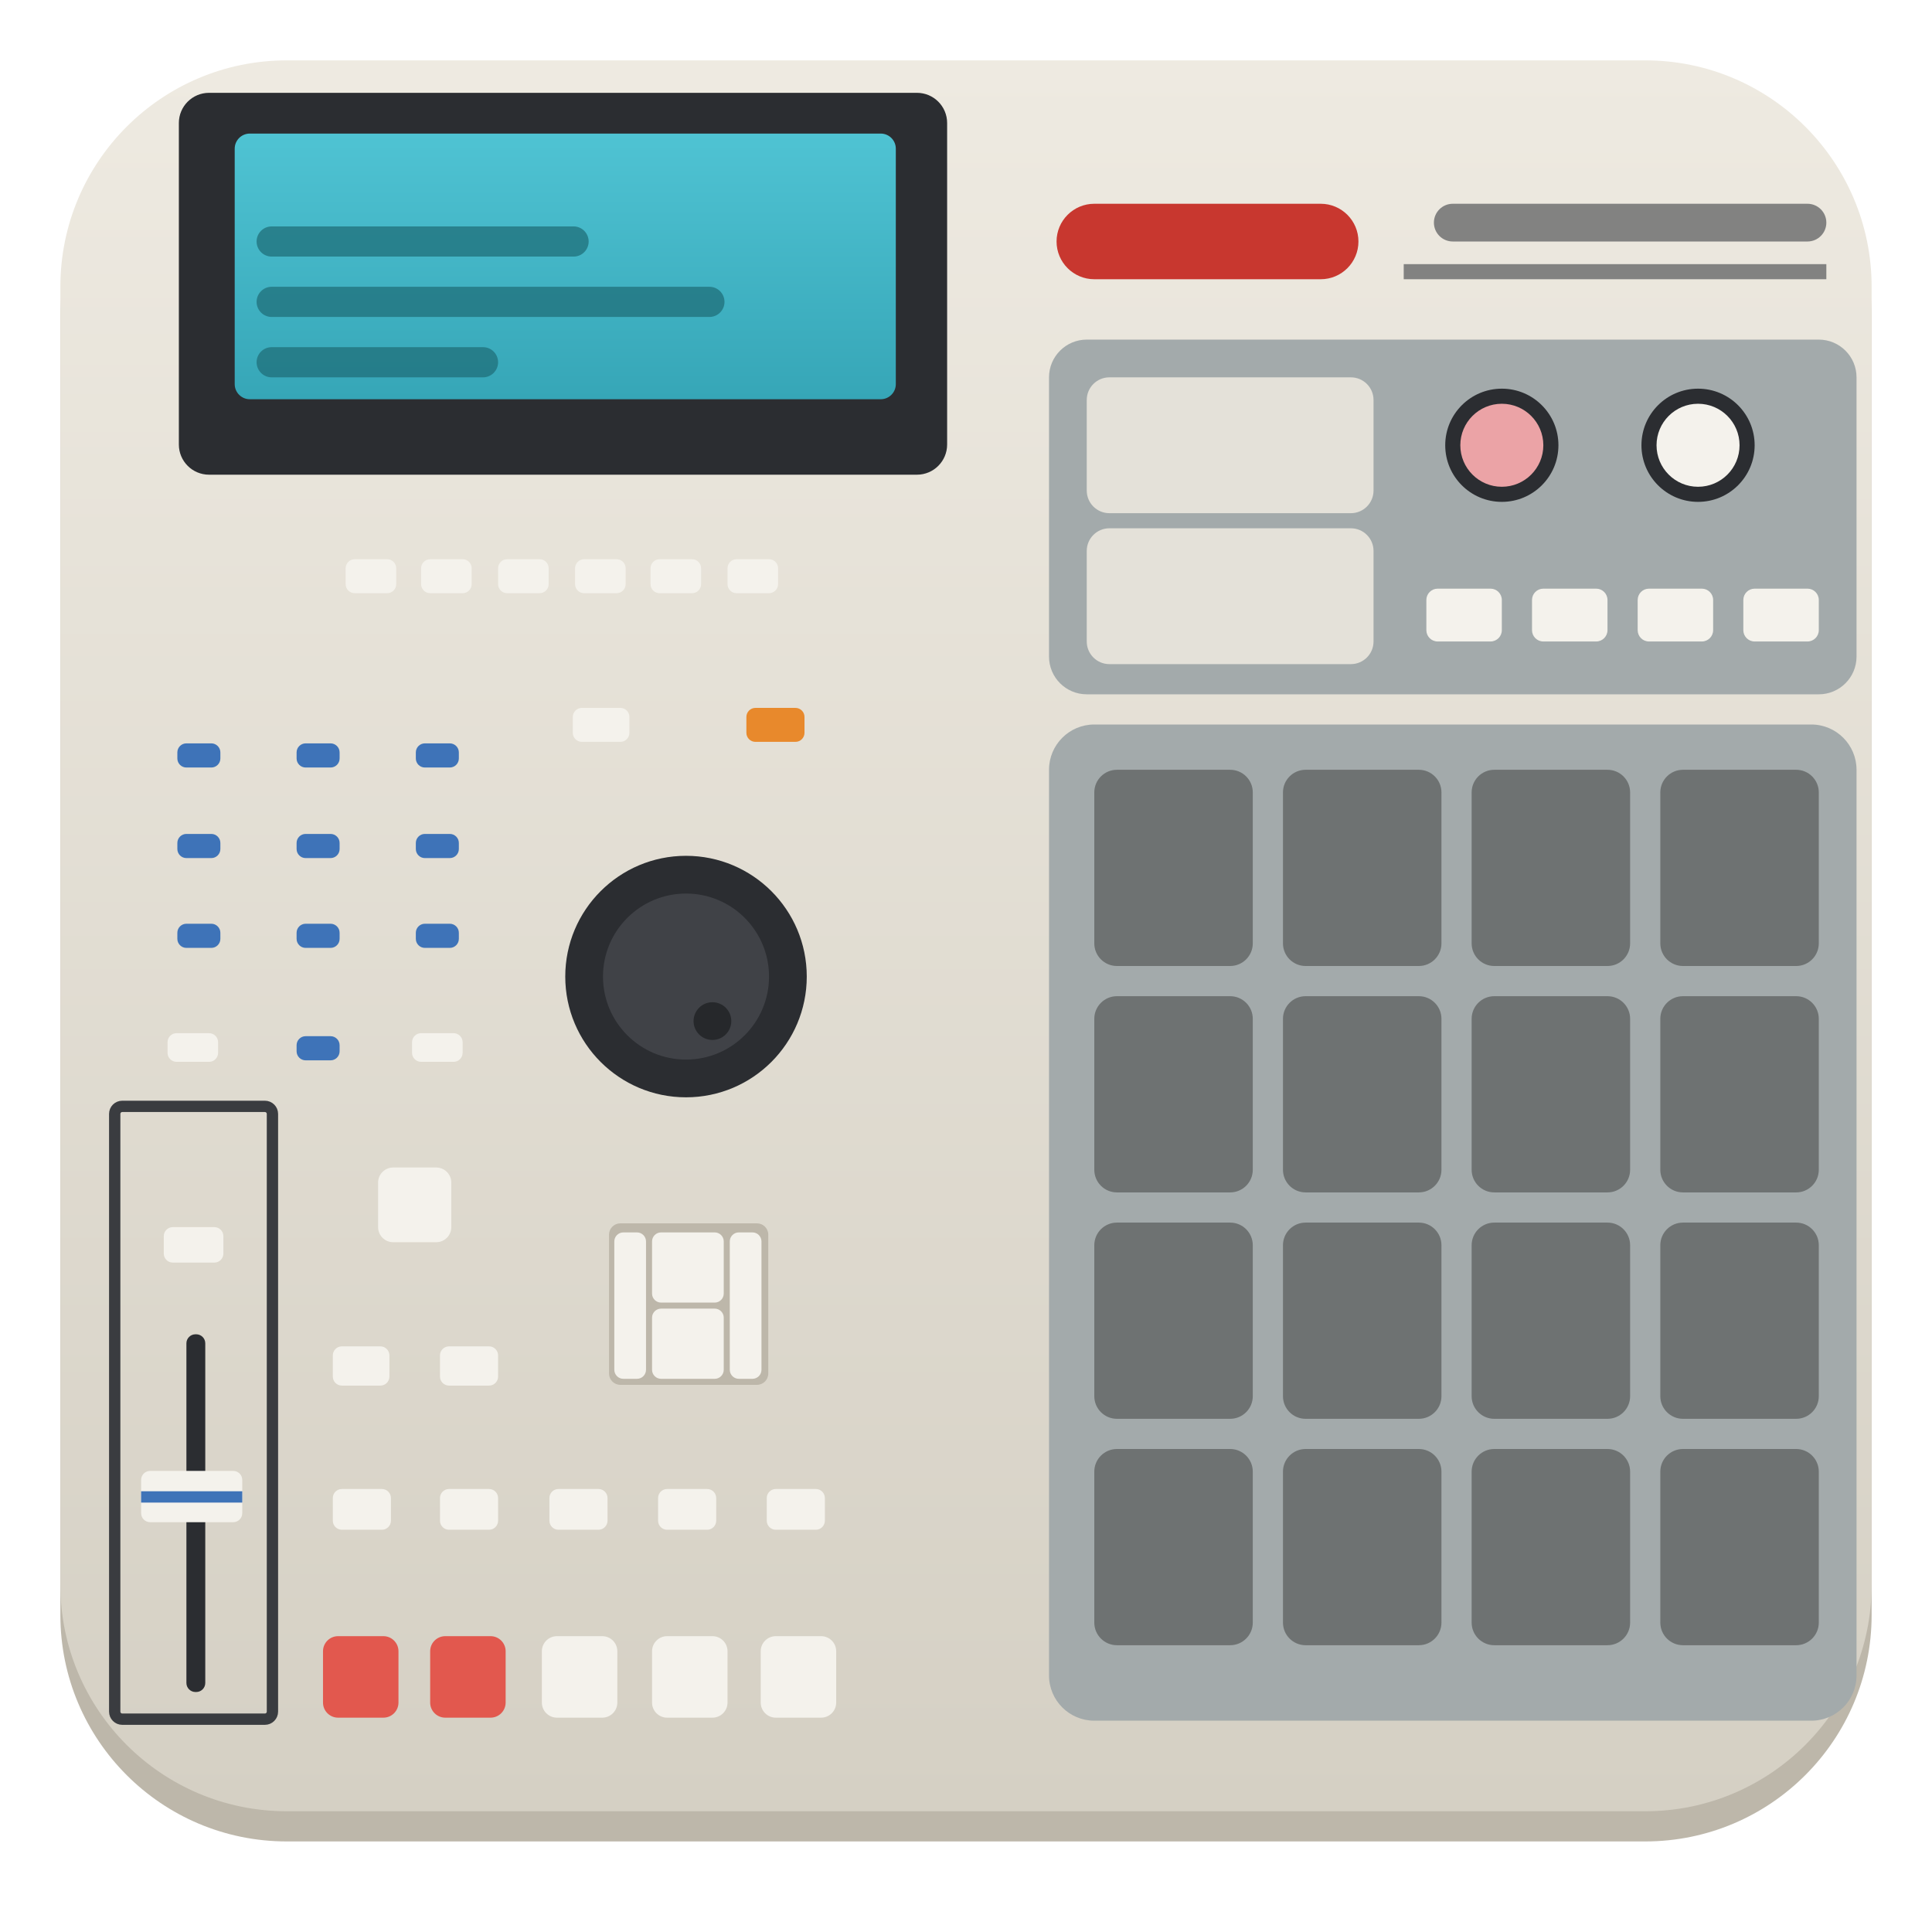
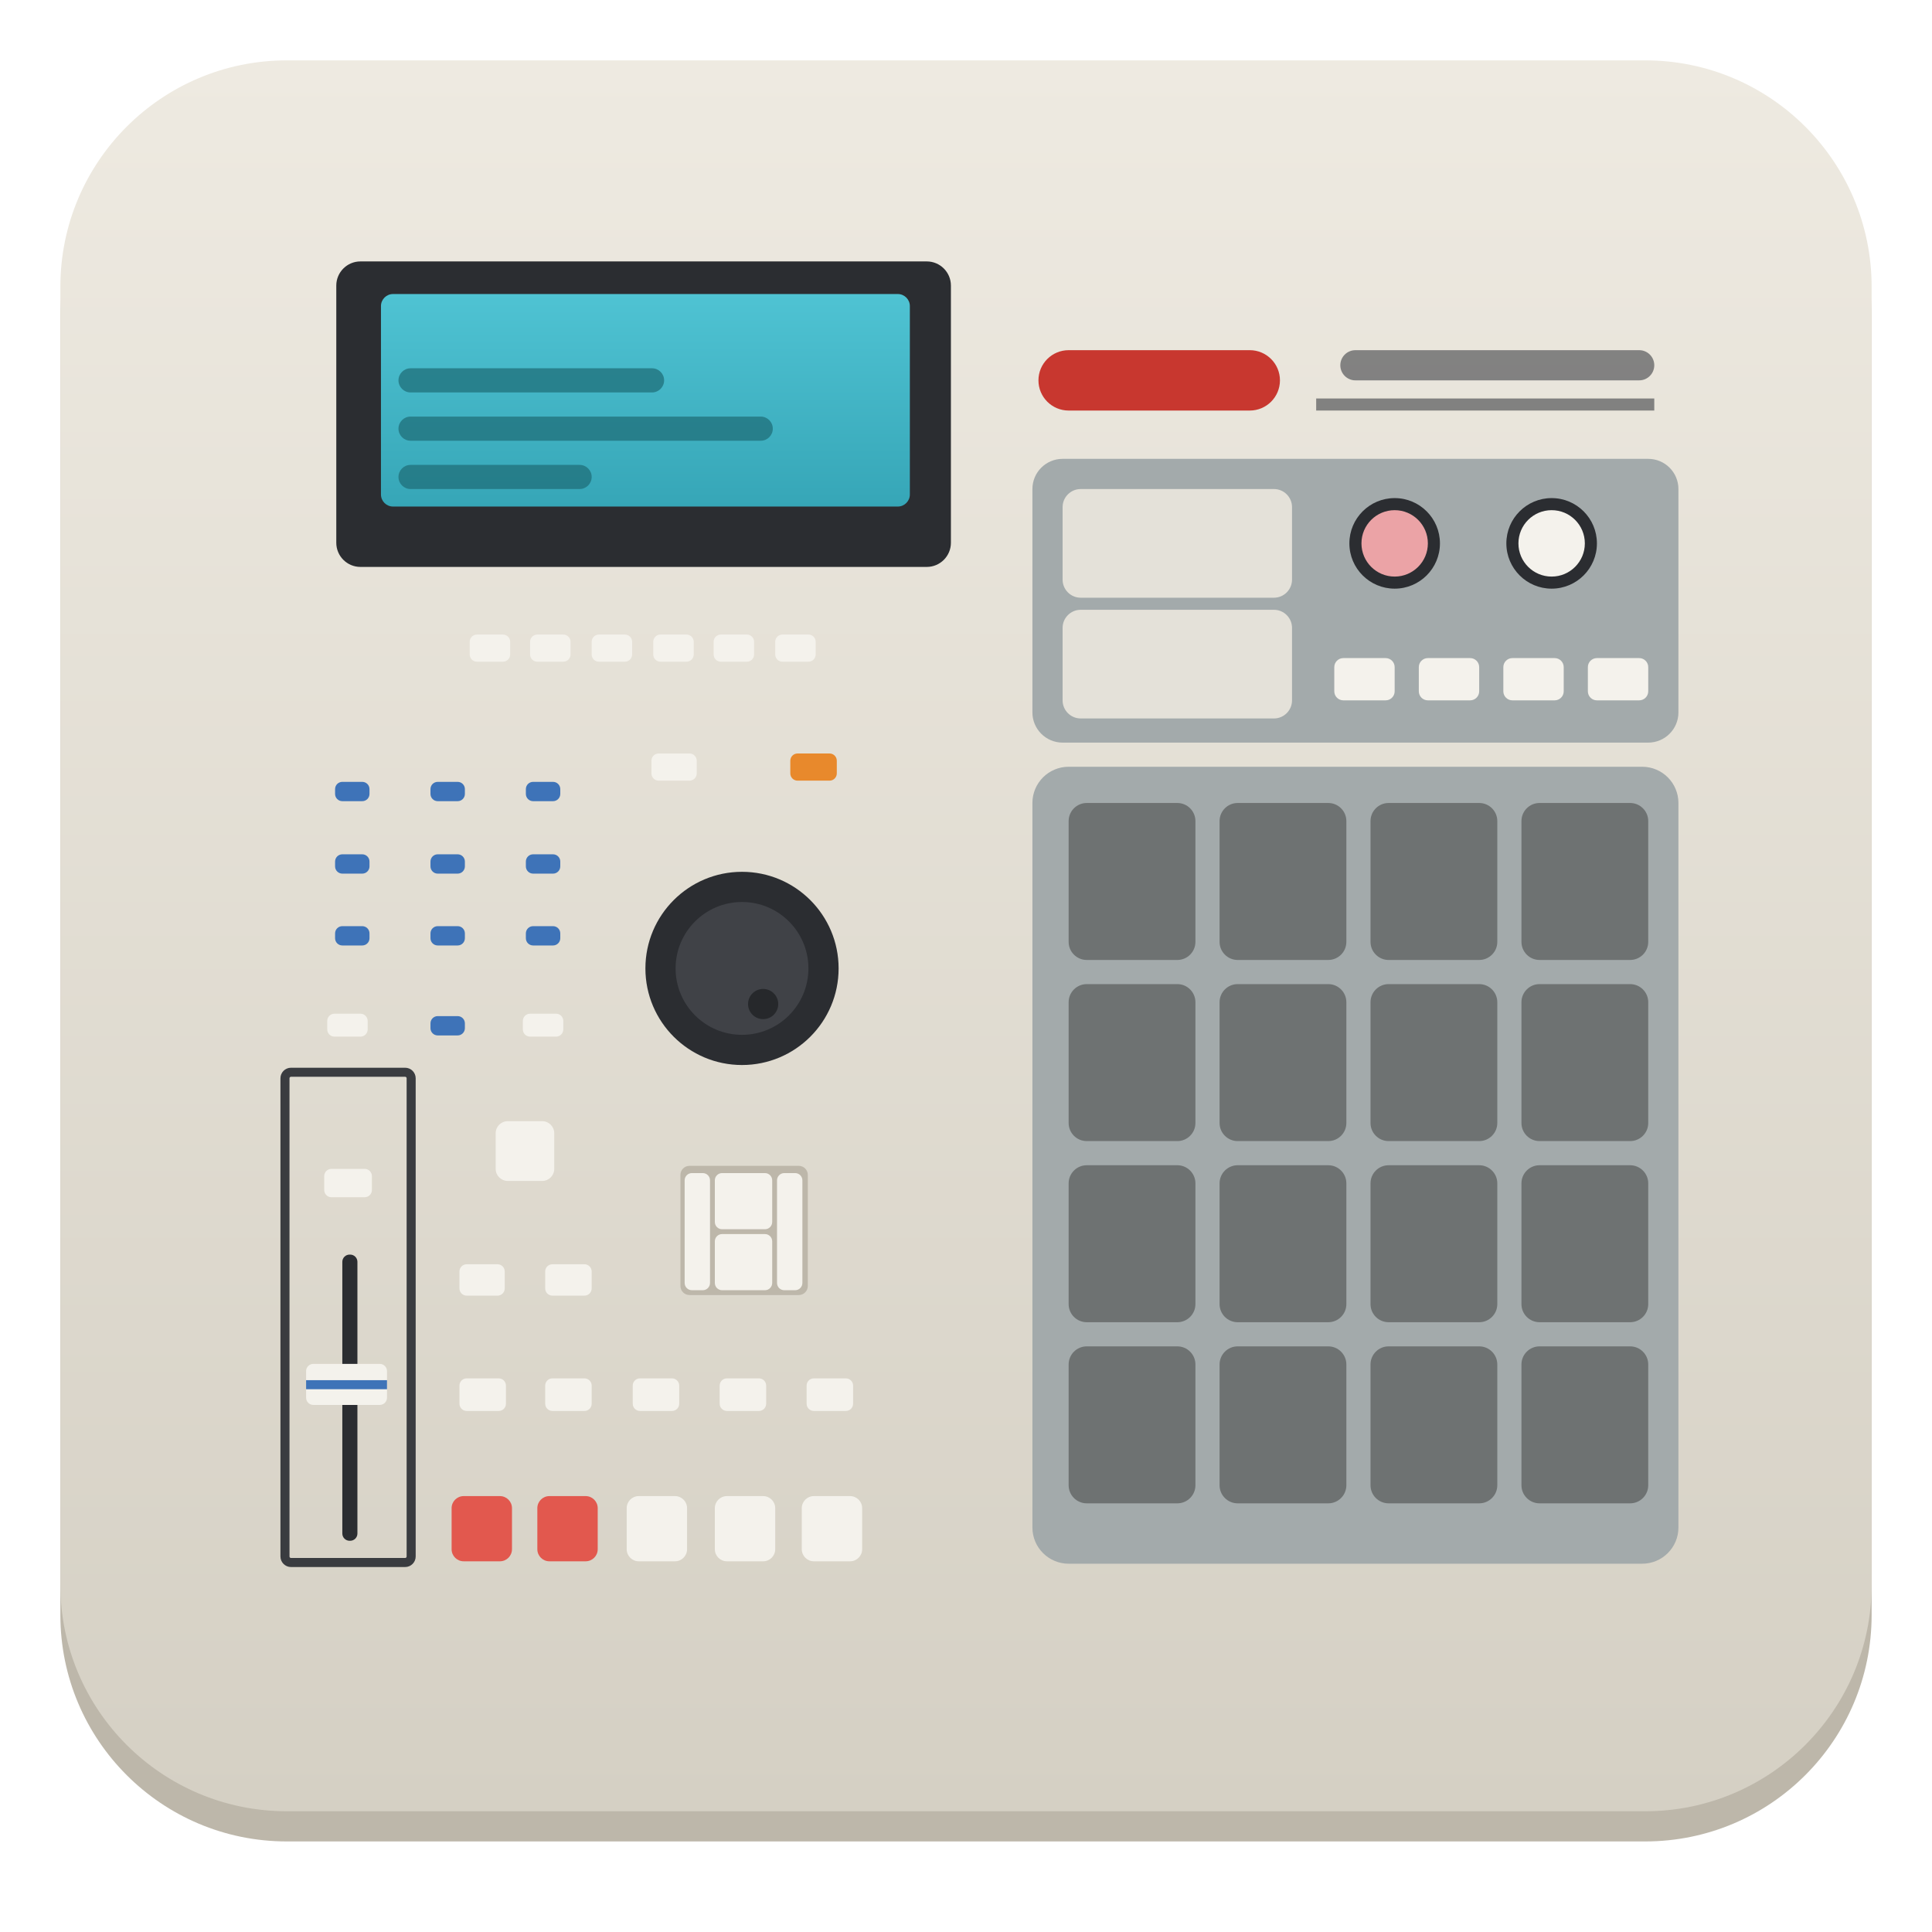
<svg xmlns="http://www.w3.org/2000/svg" viewBox="0 0 256 256" width="256" height="256">
  <defs>
    <linearGradient id="body" x1="0" y1="0" x2="0" y2="1">
      <stop offset="0" stop-color="#EEEAE1" />
      <stop offset="1" stop-color="#D5D0C4" />
    </linearGradient>
    <linearGradient id="lcd" x1="0" y1="0" x2="0" y2="1">
      <stop offset="0" stop-color="#4FC3D3" />
      <stop offset="1" stop-color="#36A6B7" />
    </linearGradient>
  </defs>
  <rect x="8" y="12" width="240" height="232" rx="30" fill="#BDB7AA" />
  <rect x="8" y="8" width="240" height="232" rx="30" fill="url(#body)" />
-   <rect x="23.7" y="12.3" width="101.8" height="50.6" rx="4" fill="#2B2D31" />
-   <rect x="31.1" y="17.7" width="87.6" height="35.2" rx="2" fill="url(#lcd)" />
-   <rect x="34" y="30" width="44" height="4" rx="2" fill="#1F6F7A" opacity="0.75" />
-   <rect x="34" y="38" width="62" height="4" rx="2" fill="#1F6F7A" opacity="0.75" />
-   <rect x="34" y="46" width="32" height="4" rx="2" fill="#1F6F7A" opacity="0.75" />
-   <rect x="140" y="27" width="40" height="10" rx="5" fill="#C8372F" />
-   <rect x="190" y="27" width="52" height="5" rx="2.5" fill="#55575A" opacity="0.7" />
-   <rect x="186" y="35" width="56" height="2" fill="#55575A" opacity="0.7" />
-   <rect x="139" y="45" width="107" height="47" rx="5" fill="#A3AAAB" />
-   <rect x="144" y="50" width="38" height="18" rx="3" fill="#E4E1D9" />
-   <rect x="144" y="70" width="38" height="18" rx="3" fill="#E4E1D9" />
-   <circle cx="199" cy="59" r="7.5" fill="#2B2D31" />
-   <circle cx="199" cy="59" r="5.5" fill="#EBA3A6" />
-   <circle cx="225" cy="59" r="7.5" fill="#2B2D31" />
-   <circle cx="225" cy="59" r="5.5" fill="#F4F2EC" />
-   <rect x="189" y="78" width="10" height="7" rx="1.5" fill="#F4F2EC" />
-   <rect x="203" y="78" width="10" height="7" rx="1.5" fill="#F4F2EC" />
-   <rect x="217" y="78" width="10" height="7" rx="1.5" fill="#F4F2EC" />
-   <rect x="231" y="78" width="10" height="7" rx="1.5" fill="#F4F2EC" />
-   <circle cx="90.9" cy="129.4" r="16" fill="#2B2D31" />
-   <circle cx="90.9" cy="129.4" r="11" fill="#404247" />
-   <circle cx="94.4" cy="135.3" r="2.5" fill="#26282B" />
-   <rect x="15.2" y="146.6" width="20.9" height="81.2" rx="1" fill="none" stroke="#3A3C40" stroke-width="1.5" />
-   <rect x="24.7" y="176.8" width="2.5" height="47.4" rx="1.2" fill="#2B2D31" />
-   <rect x="18.7" y="194.9" width="13.4" height="6.8" rx="1.2" fill="#F4F2EC" />
-   <rect x="18.7" y="197.6" width="13.4" height="1.5" fill="#3E73B8" />
-   <rect x="45.8" y="74.1" width="6.7" height="4.5" rx="1.2" fill="#F4F2EC" />
-   <rect x="55.8" y="74.1" width="6.7" height="4.5" rx="1.2" fill="#F4F2EC" />
-   <rect x="66.0" y="74.1" width="6.7" height="4.5" rx="1.2" fill="#F4F2EC" />
-   <rect x="76.2" y="74.1" width="6.7" height="4.5" rx="1.2" fill="#F4F2EC" />
-   <rect x="86.2" y="74.1" width="6.7" height="4.5" rx="1.2" fill="#F4F2EC" />
-   <rect x="96.4" y="74.1" width="6.7" height="4.5" rx="1.2" fill="#F4F2EC" />
-   <rect x="75.9" y="93.8" width="7.5" height="4.5" rx="1.2" fill="#F4F2EC" />
-   <rect x="98.9" y="93.8" width="7.7" height="4.5" rx="1.2" fill="#E8892C" />
-   <rect x="23.5" y="98.5" width="5.7" height="3.2" rx="1.2" fill="#3E73B8" />
-   <rect x="39.3" y="98.5" width="5.7" height="3.2" rx="1.2" fill="#3E73B8" />
-   <rect x="55.1" y="98.5" width="5.7" height="3.2" rx="1.2" fill="#3E73B8" />
-   <rect x="23.5" y="110.5" width="5.7" height="3.2" rx="1.2" fill="#3E73B8" />
-   <rect x="39.3" y="110.5" width="5.7" height="3.2" rx="1.2" fill="#3E73B8" />
-   <rect x="55.1" y="110.5" width="5.7" height="3.2" rx="1.2" fill="#3E73B8" />
-   <rect x="23.5" y="122.4" width="5.7" height="3.2" rx="1.2" fill="#3E73B8" />
-   <rect x="39.3" y="122.4" width="5.7" height="3.2" rx="1.2" fill="#3E73B8" />
-   <rect x="55.1" y="122.4" width="5.7" height="3.2" rx="1.2" fill="#3E73B8" />
-   <rect x="22.2" y="136.9" width="6.7" height="3.8" rx="1.2" fill="#F4F2EC" />
-   <rect x="39.3" y="137.3" width="5.7" height="3.2" rx="1.2" fill="#3E73B8" />
-   <rect x="54.6" y="136.9" width="6.7" height="3.8" rx="1.2" fill="#F4F2EC" />
-   <rect x="50.1" y="154.7" width="9.7" height="9.9" rx="2" fill="#F4F2EC" />
-   <rect x="44.1" y="178.4" width="7.5" height="5.2" rx="1.2" fill="#F4F2EC" />
-   <rect x="58.3" y="178.4" width="7.7" height="5.2" rx="1.2" fill="#F4F2EC" />
-   <rect x="44.1" y="197.3" width="7.7" height="5.4" rx="1.2" fill="#F4F2EC" />
-   <rect x="58.3" y="197.3" width="7.7" height="5.4" rx="1.2" fill="#F4F2EC" />
-   <rect x="72.8" y="197.3" width="7.7" height="5.4" rx="1.2" fill="#F4F2EC" />
-   <rect x="87.2" y="197.3" width="7.7" height="5.4" rx="1.2" fill="#F4F2EC" />
-   <rect x="101.6" y="197.3" width="7.7" height="5.4" rx="1.2" fill="#F4F2EC" />
-   <rect x="80.7" y="162.1" width="21.1" height="21.4" rx="1.5" fill="#BDB7AA" />
-   <rect x="81.4" y="163.3" width="4.2" height="19.4" rx="1.2" fill="#F4F2EC" />
-   <rect x="86.4" y="163.3" width="9.5" height="9.3" rx="1.2" fill="#F4F2EC" />
-   <rect x="86.4" y="173.4" width="9.5" height="9.3" rx="1.2" fill="#F4F2EC" />
-   <rect x="96.7" y="163.3" width="4.2" height="19.4" rx="1.2" fill="#F4F2EC" />
-   <rect x="21.7" y="162.6" width="7.9" height="4.7" rx="1.2" fill="#F4F2EC" />
-   <rect x="42.8" y="216.8" width="10.0" height="10.8" rx="2" fill="#E2584E" />
-   <rect x="57.0" y="216.8" width="10.0" height="10.8" rx="2" fill="#E2584E" />
-   <rect x="71.8" y="216.8" width="10.0" height="10.8" rx="2" fill="#F4F2EC" />
-   <rect x="86.4" y="216.8" width="10.0" height="10.8" rx="2" fill="#F4F2EC" />
-   <rect x="100.8" y="216.8" width="10.0" height="10.8" rx="2" fill="#F4F2EC" />
-   <rect x="139" y="96" width="107" height="132" rx="6" fill="#A3AAAB" />
-   <g fill="#6E7272">
-     <rect x="145" y="102" width="21" height="26" rx="3" />
-     <rect x="170" y="102" width="21" height="26" rx="3" />
-     <rect x="195" y="102" width="21" height="26" rx="3" />
-     <rect x="220" y="102" width="21" height="26" rx="3" />
-     <rect x="145" y="132" width="21" height="26" rx="3" />
-     <rect x="170" y="132" width="21" height="26" rx="3" />
-     <rect x="195" y="132" width="21" height="26" rx="3" />
-     <rect x="220" y="132" width="21" height="26" rx="3" />
-     <rect x="145" y="162" width="21" height="26" rx="3" />
-     <rect x="170" y="162" width="21" height="26" rx="3" />
-     <rect x="195" y="162" width="21" height="26" rx="3" />
-     <rect x="220" y="162" width="21" height="26" rx="3" />
-     <rect x="145" y="192" width="21" height="26" rx="3" />
-     <rect x="170" y="192" width="21" height="26" rx="3" />
-     <rect x="195" y="192" width="21" height="26" rx="3" />
-     <rect x="220" y="192" width="21" height="26" rx="3" />
+   <g transform="translate(128 124) scale(0.8) translate(-128 -124)">
+     <rect x="23.7" y="12.3" width="101.8" height="50.6" rx="4" fill="#2B2D31" />
+     <rect x="31.1" y="17.7" width="87.6" height="35.2" rx="2" fill="url(#lcd)" />
+     <rect x="34" y="30" width="44" height="4" rx="2" fill="#1F6F7A" opacity="0.75" />
+     <rect x="34" y="38" width="62" height="4" rx="2" fill="#1F6F7A" opacity="0.75" />
+     <rect x="34" y="46" width="32" height="4" rx="2" fill="#1F6F7A" opacity="0.75" />
+     <rect x="140" y="27" width="40" height="10" rx="5" fill="#C8372F" />
+     <rect x="190" y="27" width="52" height="5" rx="2.5" fill="#55575A" opacity="0.7" />
+     <rect x="186" y="35" width="56" height="2" fill="#55575A" opacity="0.7" />
+     <rect x="139" y="45" width="107" height="47" rx="5" fill="#A3AAAB" />
+     <rect x="144" y="50" width="38" height="18" rx="3" fill="#E4E1D9" />
+     <rect x="144" y="70" width="38" height="18" rx="3" fill="#E4E1D9" />
+     <circle cx="199" cy="59" r="7.5" fill="#2B2D31" />
+     <circle cx="199" cy="59" r="5.5" fill="#EBA3A6" />
+     <circle cx="225" cy="59" r="7.5" fill="#2B2D31" />
+     <circle cx="225" cy="59" r="5.5" fill="#F4F2EC" />
+     <rect x="189" y="78" width="10" height="7" rx="1.5" fill="#F4F2EC" />
+     <rect x="203" y="78" width="10" height="7" rx="1.5" fill="#F4F2EC" />
+     <rect x="217" y="78" width="10" height="7" rx="1.5" fill="#F4F2EC" />
+     <rect x="231" y="78" width="10" height="7" rx="1.5" fill="#F4F2EC" />
+     <circle cx="90.9" cy="129.4" r="16" fill="#2B2D31" />
+     <circle cx="90.9" cy="129.4" r="11" fill="#404247" />
+     <circle cx="94.4" cy="135.3" r="2.5" fill="#26282B" />
+     <rect x="15.2" y="146.6" width="20.9" height="81.2" rx="1" fill="none" stroke="#3A3C40" stroke-width="1.5" />
+     <rect x="24.7" y="176.8" width="2.5" height="47.4" rx="1.2" fill="#2B2D31" />
+     <rect x="18.7" y="194.9" width="13.4" height="6.8" rx="1.2" fill="#F4F2EC" />
+     <rect x="18.7" y="197.6" width="13.4" height="1.5" fill="#3E73B8" />
+     <rect x="45.8" y="74.1" width="6.7" height="4.5" rx="1.2" fill="#F4F2EC" />
+     <rect x="55.8" y="74.1" width="6.7" height="4.5" rx="1.2" fill="#F4F2EC" />
+     <rect x="66.0" y="74.1" width="6.7" height="4.5" rx="1.2" fill="#F4F2EC" />
+     <rect x="76.2" y="74.1" width="6.7" height="4.5" rx="1.2" fill="#F4F2EC" />
+     <rect x="86.2" y="74.1" width="6.7" height="4.5" rx="1.2" fill="#F4F2EC" />
+     <rect x="96.4" y="74.1" width="6.7" height="4.5" rx="1.2" fill="#F4F2EC" />
+     <rect x="75.9" y="93.8" width="7.5" height="4.5" rx="1.2" fill="#F4F2EC" />
+     <rect x="98.9" y="93.8" width="7.7" height="4.5" rx="1.2" fill="#E8892C" />
+     <rect x="23.5" y="98.5" width="5.7" height="3.2" rx="1.2" fill="#3E73B8" />
+     <rect x="39.3" y="98.5" width="5.7" height="3.2" rx="1.2" fill="#3E73B8" />
+     <rect x="55.1" y="98.5" width="5.7" height="3.2" rx="1.2" fill="#3E73B8" />
+     <rect x="23.5" y="110.5" width="5.7" height="3.2" rx="1.2" fill="#3E73B8" />
+     <rect x="39.3" y="110.5" width="5.7" height="3.2" rx="1.2" fill="#3E73B8" />
+     <rect x="55.1" y="110.5" width="5.7" height="3.2" rx="1.2" fill="#3E73B8" />
+     <rect x="23.5" y="122.4" width="5.7" height="3.2" rx="1.2" fill="#3E73B8" />
+     <rect x="39.3" y="122.4" width="5.7" height="3.2" rx="1.2" fill="#3E73B8" />
+     <rect x="55.1" y="122.4" width="5.7" height="3.2" rx="1.2" fill="#3E73B8" />
+     <rect x="22.2" y="136.9" width="6.7" height="3.8" rx="1.2" fill="#F4F2EC" />
+     <rect x="39.3" y="137.3" width="5.7" height="3.2" rx="1.2" fill="#3E73B8" />
+     <rect x="54.6" y="136.9" width="6.7" height="3.8" rx="1.2" fill="#F4F2EC" />
+     <rect x="50.1" y="154.7" width="9.7" height="9.9" rx="2" fill="#F4F2EC" />
+     <rect x="44.1" y="178.4" width="7.5" height="5.2" rx="1.2" fill="#F4F2EC" />
+     <rect x="58.3" y="178.4" width="7.7" height="5.2" rx="1.2" fill="#F4F2EC" />
+     <rect x="44.1" y="197.3" width="7.7" height="5.4" rx="1.2" fill="#F4F2EC" />
+     <rect x="58.3" y="197.3" width="7.7" height="5.4" rx="1.2" fill="#F4F2EC" />
+     <rect x="72.8" y="197.3" width="7.7" height="5.4" rx="1.2" fill="#F4F2EC" />
+     <rect x="87.2" y="197.3" width="7.7" height="5.4" rx="1.2" fill="#F4F2EC" />
+     <rect x="101.6" y="197.3" width="7.7" height="5.4" rx="1.2" fill="#F4F2EC" />
+     <rect x="80.7" y="162.1" width="21.1" height="21.4" rx="1.5" fill="#BDB7AA" />
+     <rect x="81.4" y="163.3" width="4.2" height="19.4" rx="1.2" fill="#F4F2EC" />
+     <rect x="86.4" y="163.3" width="9.5" height="9.3" rx="1.2" fill="#F4F2EC" />
+     <rect x="86.4" y="173.4" width="9.5" height="9.3" rx="1.2" fill="#F4F2EC" />
+     <rect x="96.7" y="163.3" width="4.2" height="19.4" rx="1.2" fill="#F4F2EC" />
+     <rect x="21.7" y="162.6" width="7.9" height="4.7" rx="1.2" fill="#F4F2EC" />
+     <rect x="42.8" y="216.8" width="10.0" height="10.8" rx="2" fill="#E2584E" />
+     <rect x="57.0" y="216.8" width="10.0" height="10.8" rx="2" fill="#E2584E" />
+     <rect x="71.8" y="216.8" width="10.0" height="10.8" rx="2" fill="#F4F2EC" />
+     <rect x="86.4" y="216.8" width="10.0" height="10.8" rx="2" fill="#F4F2EC" />
+     <rect x="100.8" y="216.8" width="10.0" height="10.8" rx="2" fill="#F4F2EC" />
+     <rect x="139" y="96" width="107" height="132" rx="6" fill="#A3AAAB" />
+     <g fill="#6E7272">
+       <rect x="145" y="102" width="21" height="26" rx="3" />
+       <rect x="170" y="102" width="21" height="26" rx="3" />
+       <rect x="195" y="102" width="21" height="26" rx="3" />
+       <rect x="220" y="102" width="21" height="26" rx="3" />
+       <rect x="145" y="132" width="21" height="26" rx="3" />
+       <rect x="170" y="132" width="21" height="26" rx="3" />
+       <rect x="195" y="132" width="21" height="26" rx="3" />
+       <rect x="220" y="132" width="21" height="26" rx="3" />
+       <rect x="145" y="162" width="21" height="26" rx="3" />
+       <rect x="170" y="162" width="21" height="26" rx="3" />
+       <rect x="195" y="162" width="21" height="26" rx="3" />
+       <rect x="220" y="162" width="21" height="26" rx="3" />
+       <rect x="145" y="192" width="21" height="26" rx="3" />
+       <rect x="170" y="192" width="21" height="26" rx="3" />
+       <rect x="195" y="192" width="21" height="26" rx="3" />
+       <rect x="220" y="192" width="21" height="26" rx="3" />
+     </g>
  </g>
</svg>
